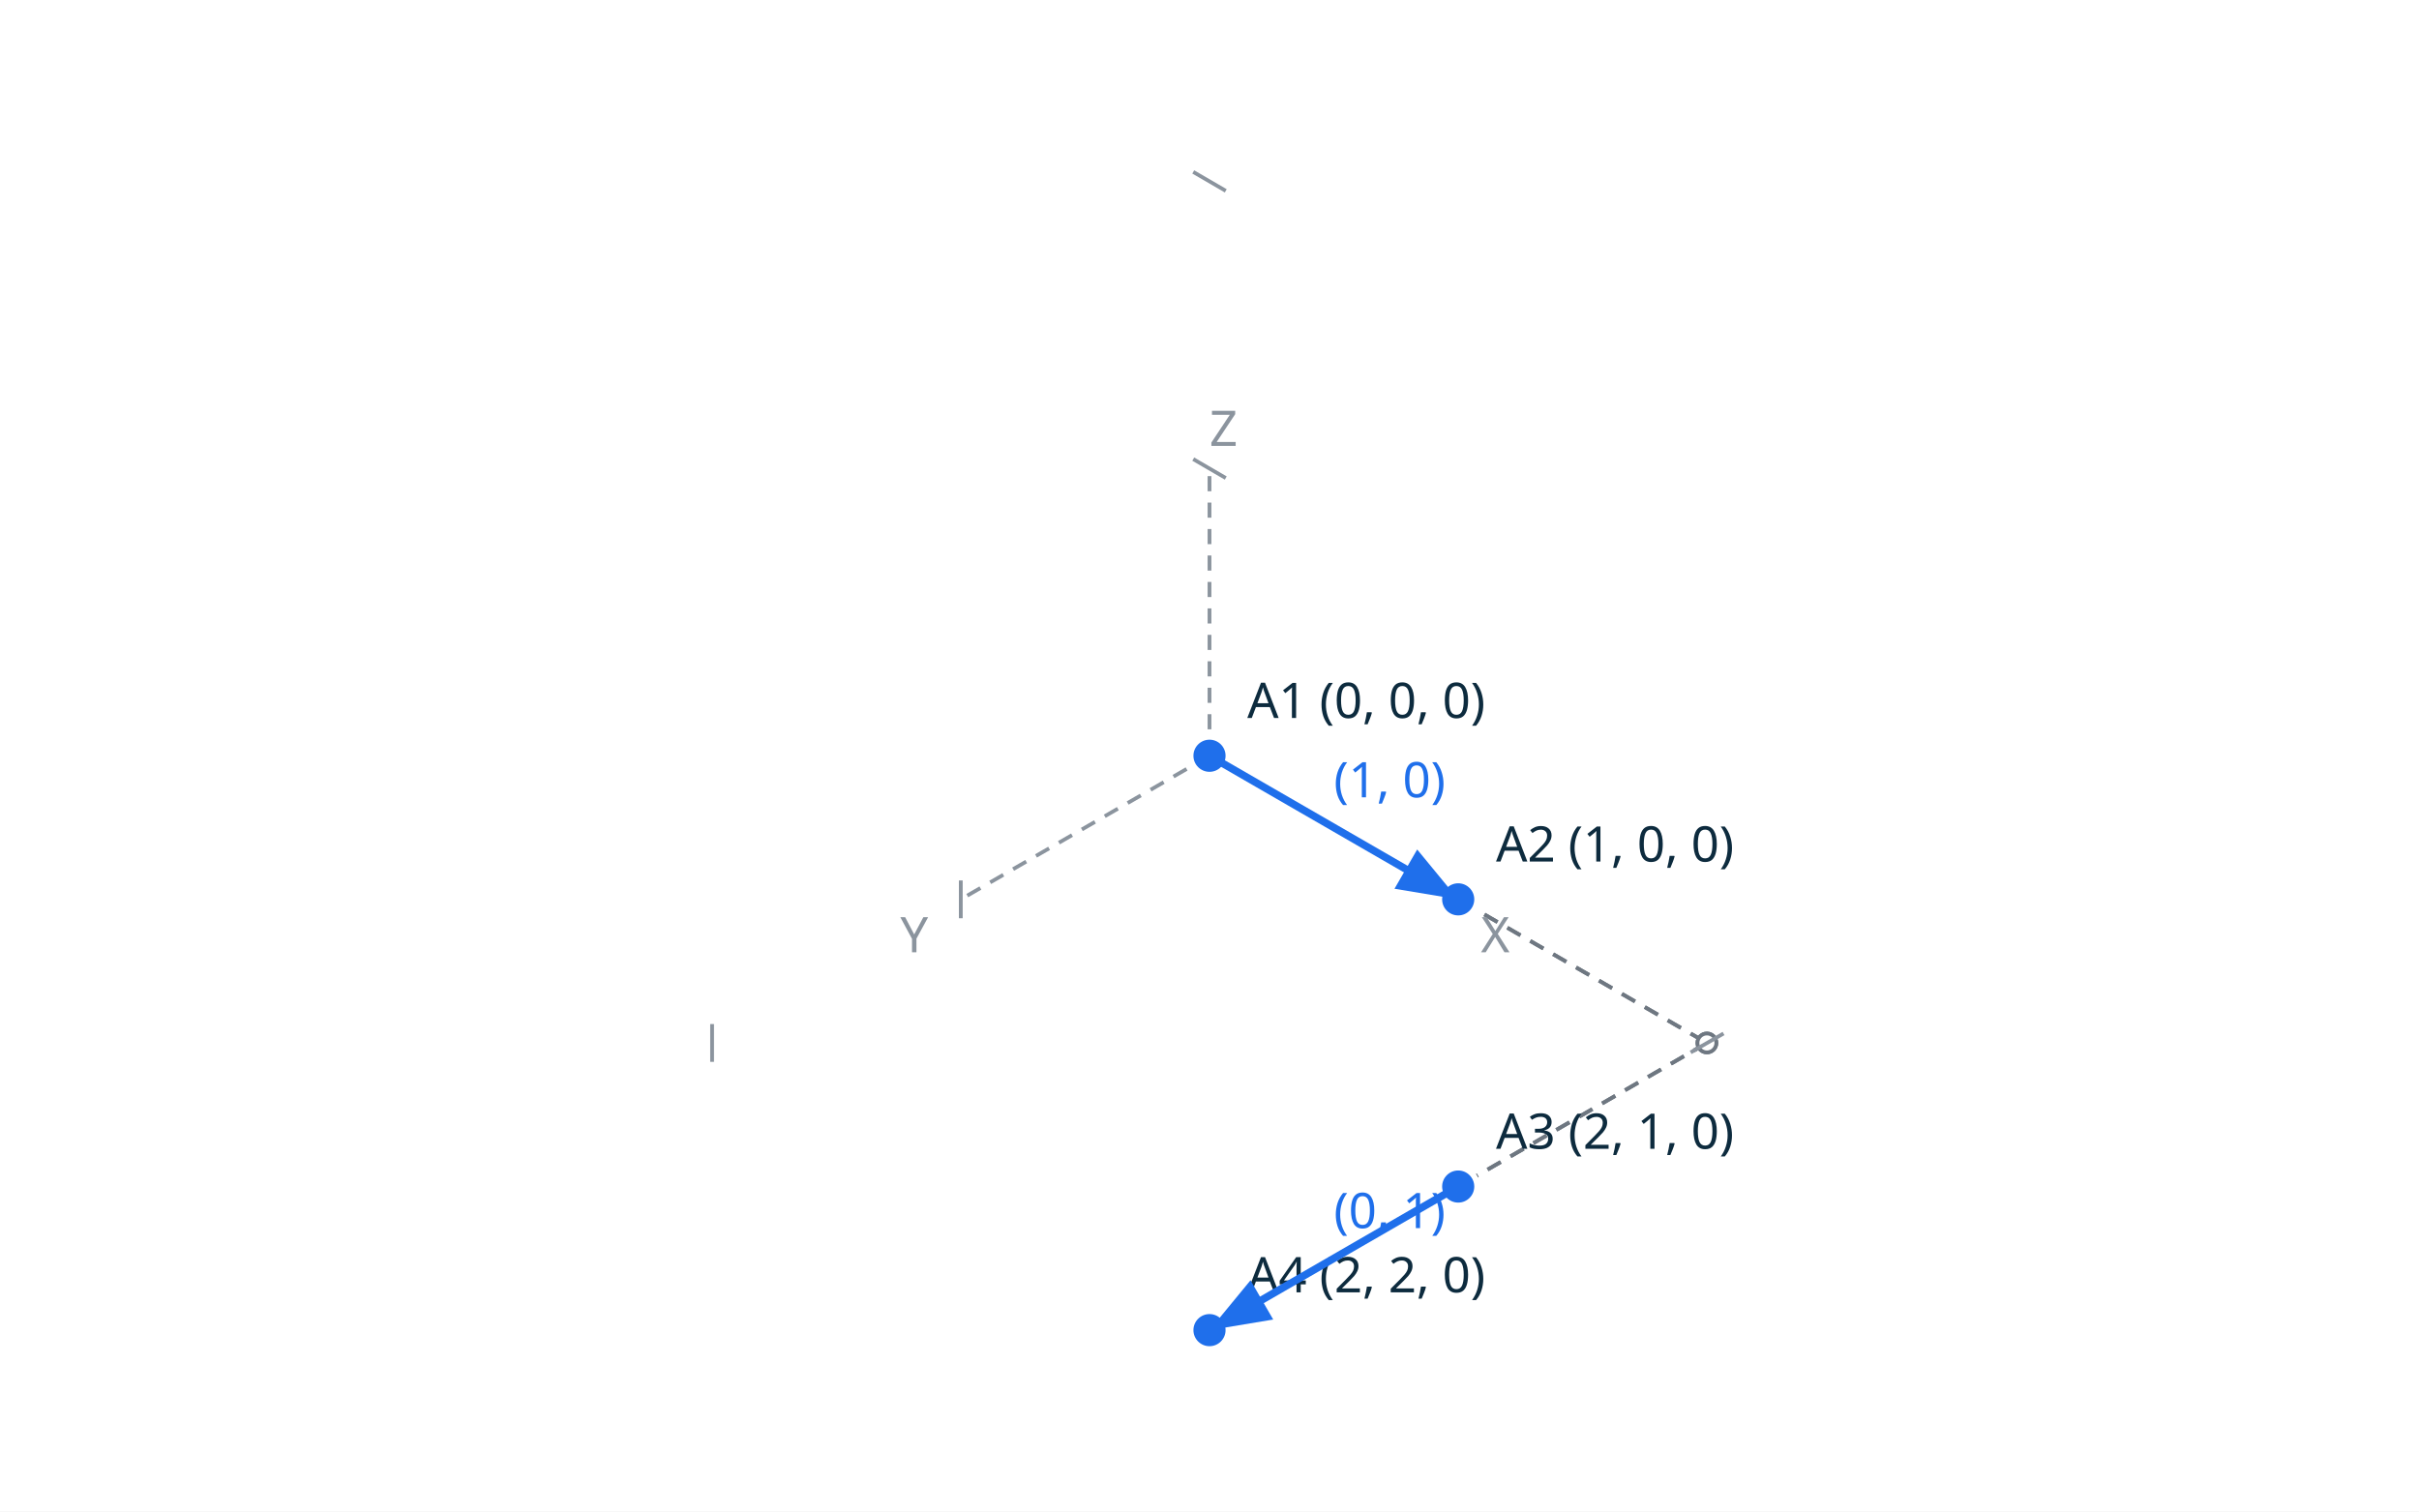
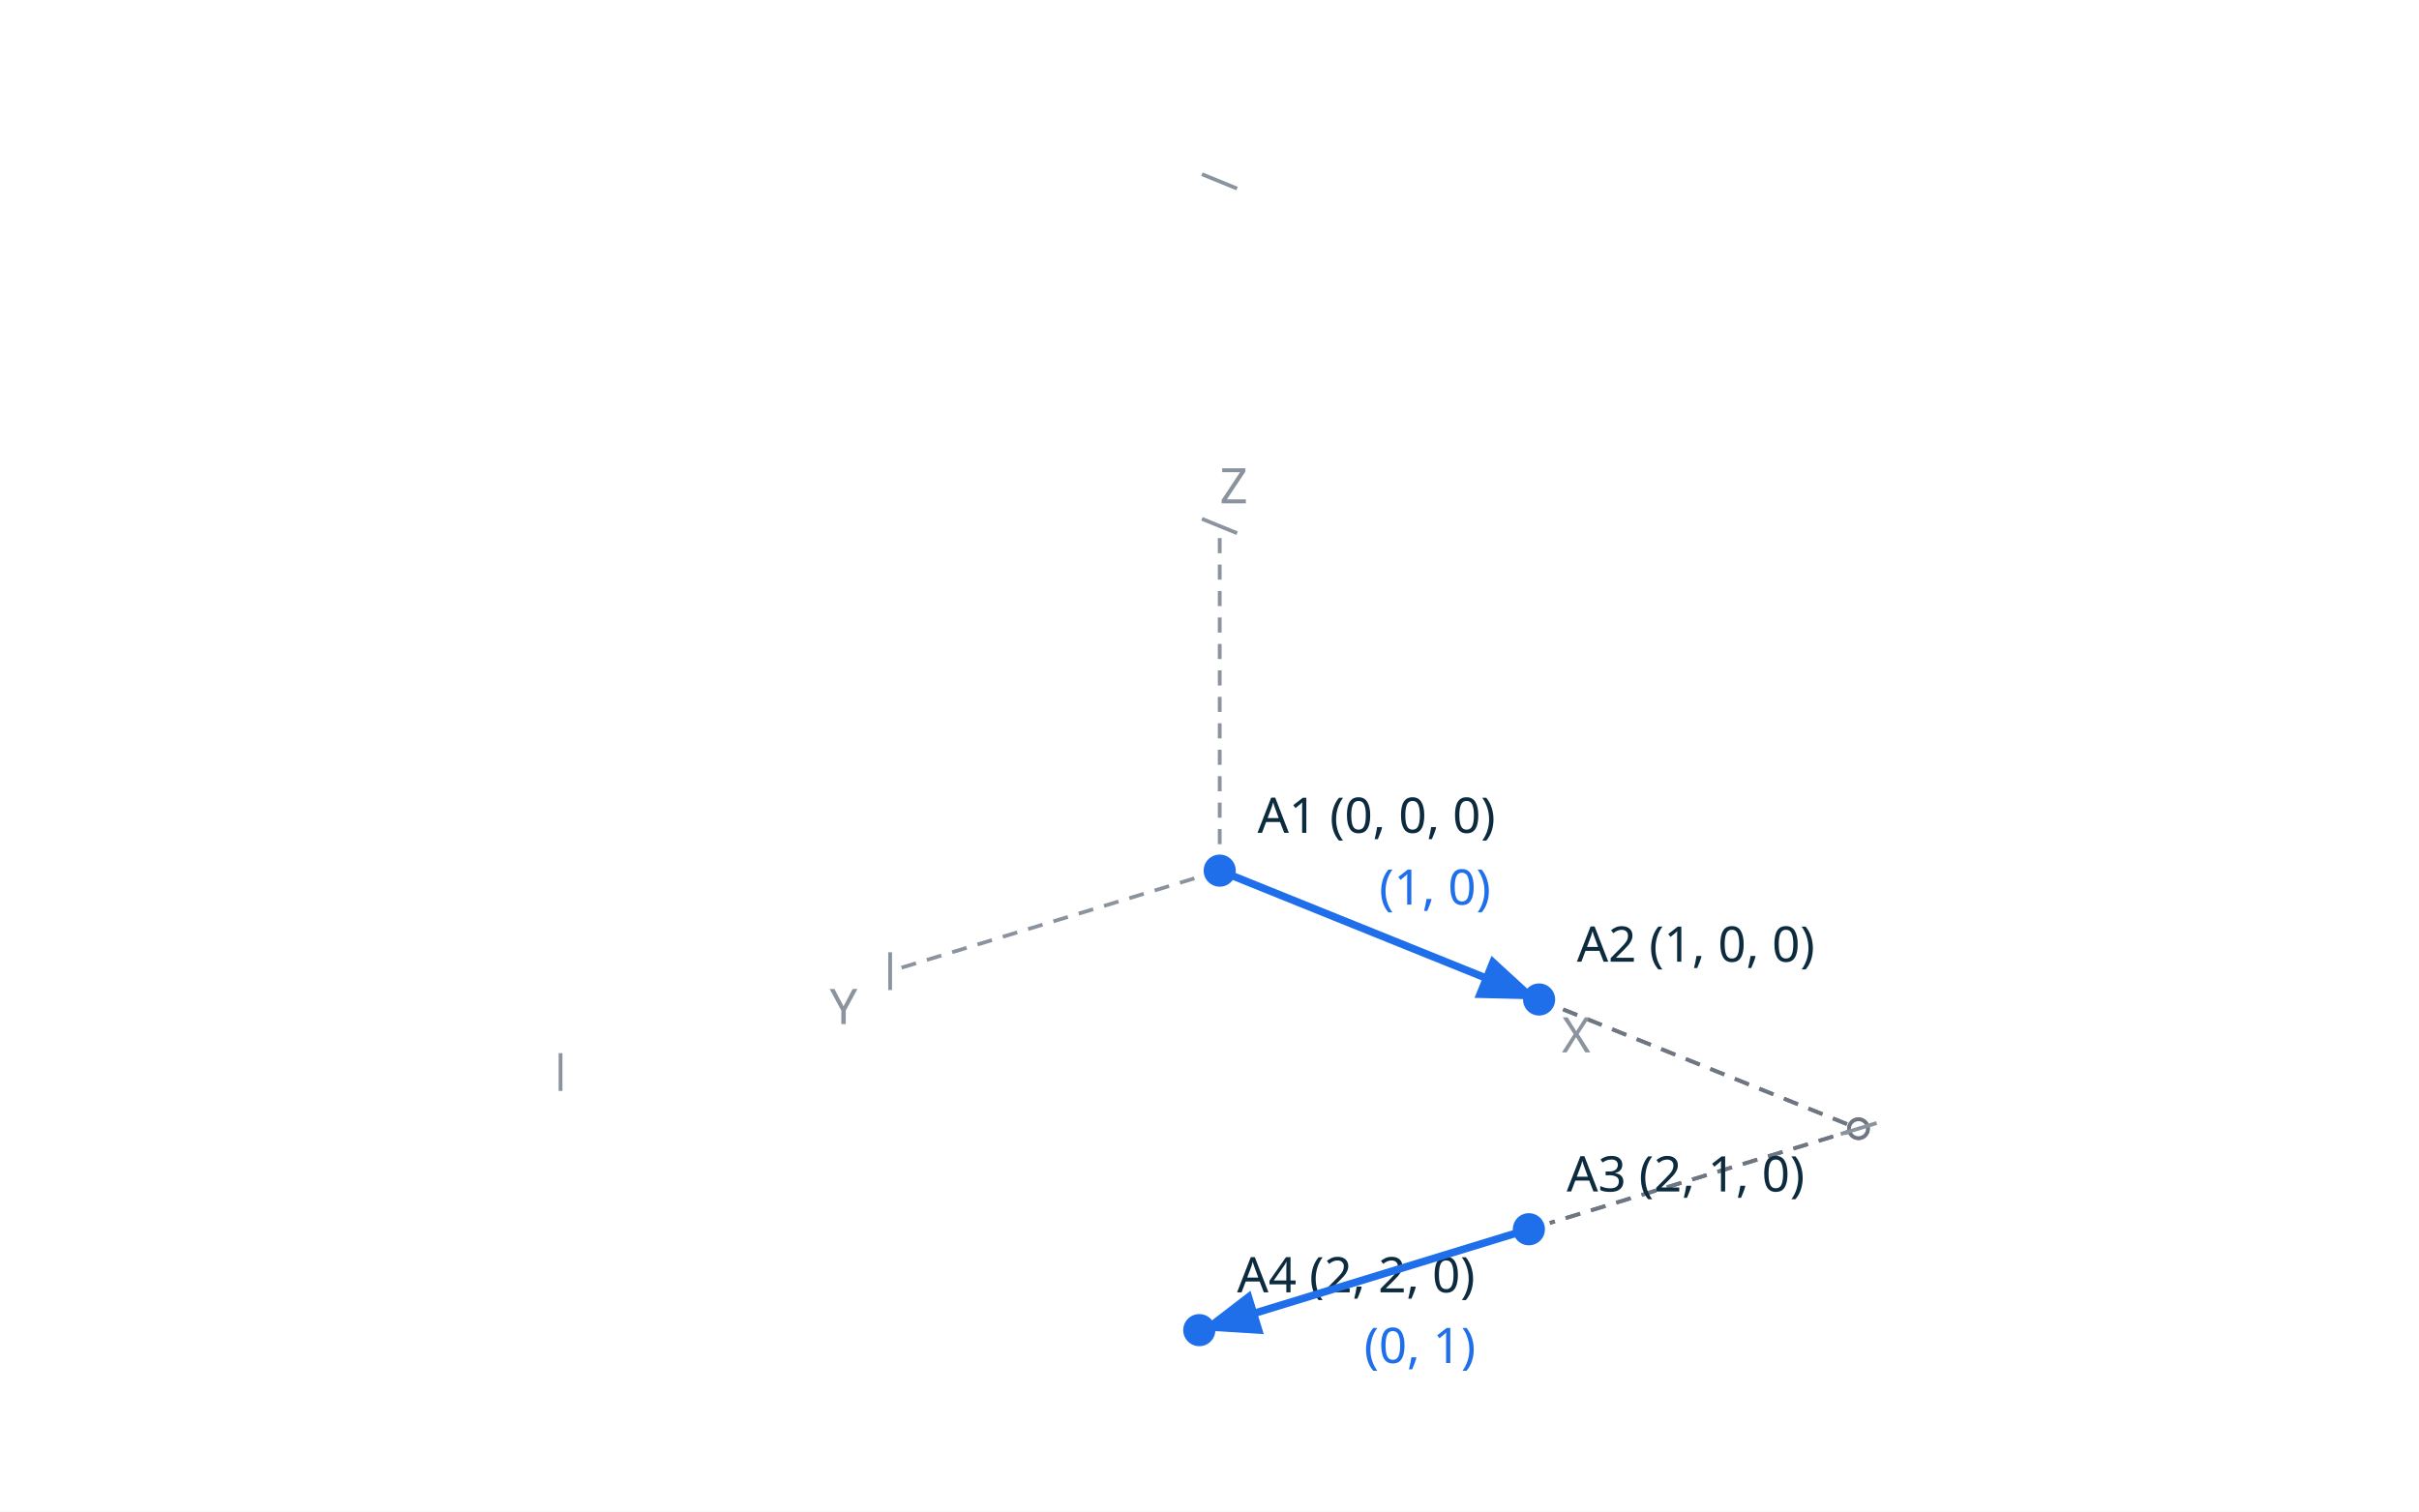
<svg xmlns="http://www.w3.org/2000/svg" viewBox="0 0 640 400" width="640" height="400">
  <rect width="640" height="400" fill="#ffffff" />
-   <circle cx="320.0" cy="200.0" r="2.5" fill="#ffffff" stroke="#6e7781" stroke-width="1.0" />
-   <circle cx="320.0" cy="200.0" r="2.5" fill="#ffffff" stroke="#6e7781" stroke-width="1.0" />
-   <line x1="320.0" y1="200.0" x2="385.8" y2="238.0" stroke="#6e7781" stroke-width="1.0" stroke-dasharray="4 3" />
-   <circle cx="385.8" cy="238.0" r="2.5" fill="#ffffff" stroke="#6e7781" stroke-width="1.0" />
-   <circle cx="385.8" cy="238.0" r="2.5" fill="#ffffff" stroke="#6e7781" stroke-width="1.0" />
-   <line x1="320.0" y1="200.0" x2="451.6" y2="276.0" stroke="#6e7781" stroke-width="1.0" stroke-dasharray="4 3" />
-   <line x1="451.6" y1="276.0" x2="385.8" y2="314.0" stroke="#6e7781" stroke-width="1.0" stroke-dasharray="4 3" />
-   <circle cx="451.6" cy="276.0" r="2.5" fill="#ffffff" stroke="#6e7781" stroke-width="1.0" />
-   <circle cx="385.8" cy="314.0" r="2.5" fill="#ffffff" stroke="#6e7781" stroke-width="1.0" />
-   <line x1="320.0" y1="200.0" x2="451.6" y2="276.0" stroke="#6e7781" stroke-width="1.0" stroke-dasharray="4 3" />
-   <line x1="451.6" y1="276.0" x2="320.0" y2="352.0" stroke="#6e7781" stroke-width="1.0" stroke-dasharray="4 3" />
-   <circle cx="451.6" cy="276.0" r="2.5" fill="#ffffff" stroke="#6e7781" stroke-width="1.0" />
-   <circle cx="320.0" cy="352.0" r="2.5" fill="#ffffff" stroke="#6e7781" stroke-width="1.0" />
-   <line x1="320.0" y1="200.0" x2="385.8" y2="238.0" stroke="#8b949e" stroke-width="1.0" stroke-dasharray="4 3" />
-   <text x="391.8" y="252.0" fill="#8b949e" font-family="sans-serif" font-size="13">X</text>
-   <line x1="320.0" y1="200.0" x2="254.2" y2="238.0" stroke="#8b949e" stroke-width="1.0" stroke-dasharray="4 3" />
-   <text x="238.2" y="252.0" fill="#8b949e" font-family="sans-serif" font-size="13">Y</text>
-   <line x1="320.0" y1="200.0" x2="320.0" y2="124.0" stroke="#8b949e" stroke-width="1.0" stroke-dasharray="4 3" />
-   <text x="320.0" y="118.0" fill="#8b949e" font-family="sans-serif" font-size="13">Z</text>
-   <circle cx="320.0" cy="200.0" r="2.5" fill="#8b949e" />
-   <line x1="390.1" y1="235.5" x2="381.5" y2="240.5" stroke="#8b949e" stroke-width="1.0" />
-   <line x1="456.0" y1="273.5" x2="447.3" y2="278.5" stroke="#8b949e" stroke-width="1.0" />
-   <line x1="254.2" y1="243.0" x2="254.2" y2="233.0" stroke="#8b949e" stroke-width="1.0" />
-   <line x1="188.4" y1="281.0" x2="188.4" y2="271.0" stroke="#8b949e" stroke-width="1.0" />
-   <line x1="315.7" y1="121.5" x2="324.3" y2="126.5" stroke="#8b949e" stroke-width="1.0" />
-   <line x1="315.7" y1="45.5" x2="324.3" y2="50.5" stroke="#8b949e" stroke-width="1.0" />
-   <circle cx="320.0" cy="200.0" r="5.0" fill="#1f6feb" stroke="#ffffff" stroke-width="1.5" />
-   <text x="330.0" y="190.0" fill="#0d2b3e" font-family="sans-serif" font-size="13">A1 (0, 0, 0)</text>
-   <circle cx="385.8" cy="238.0" r="5.0" fill="#1f6feb" stroke="#ffffff" stroke-width="1.5" />
-   <text x="395.8" y="228.0" fill="#0d2b3e" font-family="sans-serif" font-size="13">A2 (1, 0, 0)</text>
-   <circle cx="385.8" cy="314.0" r="5.0" fill="#1f6feb" stroke="#ffffff" stroke-width="1.5" />
-   <text x="395.8" y="304.0" fill="#0d2b3e" font-family="sans-serif" font-size="13">A3 (2, 1, 0)</text>
-   <circle cx="320.0" cy="352.0" r="5.0" fill="#1f6feb" stroke="#ffffff" stroke-width="1.5" />
-   <text x="330.0" y="342.0" fill="#0d2b3e" font-family="sans-serif" font-size="13">A4 (2, 2, 0)</text>
+   <circle cx="322.7" cy="230.4" r="2.5" fill="#ffffff" stroke="#6e7781" stroke-width="1.0" />
+   <circle cx="322.7" cy="230.4" r="2.5" fill="#ffffff" stroke="#6e7781" stroke-width="1.0" />
+   <line x1="322.7" y1="230.4" x2="407.2" y2="264.5" stroke="#6e7781" stroke-width="1.0" stroke-dasharray="4 3" />
+   <circle cx="407.2" cy="264.5" r="2.5" fill="#ffffff" stroke="#6e7781" stroke-width="1.0" />
+   <circle cx="407.2" cy="264.5" r="2.5" fill="#ffffff" stroke="#6e7781" stroke-width="1.0" />
+   <line x1="322.7" y1="230.4" x2="491.7" y2="298.7" stroke="#6e7781" stroke-width="1.0" stroke-dasharray="4 3" />
+   <line x1="491.7" y1="298.7" x2="404.5" y2="325.3" stroke="#6e7781" stroke-width="1.0" stroke-dasharray="4 3" />
+   <circle cx="491.7" cy="298.7" r="2.5" fill="#ffffff" stroke="#6e7781" stroke-width="1.0" />
+   <circle cx="404.5" cy="325.3" r="2.5" fill="#ffffff" stroke="#6e7781" stroke-width="1.0" />
+   <line x1="322.7" y1="230.4" x2="491.7" y2="298.7" stroke="#6e7781" stroke-width="1.0" stroke-dasharray="4 3" />
+   <line x1="491.7" y1="298.7" x2="317.3" y2="352.0" stroke="#6e7781" stroke-width="1.0" stroke-dasharray="4 3" />
+   <circle cx="491.7" cy="298.7" r="2.5" fill="#ffffff" stroke="#6e7781" stroke-width="1.0" />
+   <circle cx="317.3" cy="352.0" r="2.5" fill="#ffffff" stroke="#6e7781" stroke-width="1.0" />
+   <line x1="322.7" y1="230.4" x2="407.2" y2="264.5" stroke="#8b949e" stroke-width="1.0" stroke-dasharray="4 3" />
+   <text x="413.2" y="278.5" fill="#8b949e" font-family="sans-serif" font-size="13">X</text>
+   <line x1="322.7" y1="230.4" x2="235.5" y2="257.0" stroke="#8b949e" stroke-width="1.0" stroke-dasharray="4 3" />
+   <text x="219.5" y="271.0" fill="#8b949e" font-family="sans-serif" font-size="13">Y</text>
+   <line x1="322.7" y1="230.4" x2="322.7" y2="139.2" stroke="#8b949e" stroke-width="1.0" stroke-dasharray="4 3" />
+   <text x="322.7" y="133.2" fill="#8b949e" font-family="sans-serif" font-size="13">Z</text>
+   <circle cx="322.7" cy="230.4" r="2.5" fill="#8b949e" />
+   <line x1="412.0" y1="263.1" x2="402.4" y2="266.0" stroke="#8b949e" stroke-width="1.0" />
+   <line x1="496.5" y1="297.2" x2="487.0" y2="300.1" stroke="#8b949e" stroke-width="1.0" />
+   <line x1="235.5" y1="262.0" x2="235.5" y2="252.0" stroke="#8b949e" stroke-width="1.0" />
+   <line x1="148.3" y1="288.7" x2="148.3" y2="278.7" stroke="#8b949e" stroke-width="1.0" />
+   <line x1="318.0" y1="137.3" x2="327.3" y2="141.1" stroke="#8b949e" stroke-width="1.0" />
+   <line x1="318.0" y1="46.1" x2="327.3" y2="49.9" stroke="#8b949e" stroke-width="1.0" />
+   <circle cx="322.7" cy="230.4" r="5.0" fill="#1f6feb" stroke="#ffffff" stroke-width="1.5" />
+   <text x="332.7" y="220.4" fill="#0d2b3e" font-family="sans-serif" font-size="13">A1 (0, 0, 0)</text>
+   <circle cx="407.2" cy="264.5" r="5.0" fill="#1f6feb" stroke="#ffffff" stroke-width="1.5" />
+   <text x="417.2" y="254.5" fill="#0d2b3e" font-family="sans-serif" font-size="13">A2 (1, 0, 0)</text>
+   <circle cx="404.5" cy="325.3" r="5.0" fill="#1f6feb" stroke="#ffffff" stroke-width="1.5" />
+   <text x="414.5" y="315.3" fill="#0d2b3e" font-family="sans-serif" font-size="13">A3 (2, 1, 0)</text>
+   <circle cx="317.3" cy="352.0" r="5.0" fill="#1f6feb" stroke="#ffffff" stroke-width="1.5" />
+   <text x="327.3" y="342.0" fill="#0d2b3e" font-family="sans-serif" font-size="13">A4 (2, 2, 0)</text>
  <defs>
    <marker id="arrow" markerWidth="10" markerHeight="10" refX="8" refY="3" orient="auto">
      <path d="M0,0 L8,3 L0,6 z" fill="#1a7f37" />
    </marker>
    <marker id="arrow1" markerWidth="10" markerHeight="10" refX="8" refY="3" orient="auto">
      <path d="M0,0 L8,3 L0,6 z" fill="#1f6feb" />
    </marker>
  </defs>
-   <line x1="320.0" y1="200.0" x2="385.8" y2="238.0" stroke="#1f6feb" stroke-width="2.0" marker-end="url(#arrow1)" />
-   <text x="352.9" y="211.0" fill="#1f6feb" font-family="sans-serif" font-size="13">(1, 0)</text>
-   <line x1="385.8" y1="314.0" x2="320.0" y2="352.0" stroke="#1f6feb" stroke-width="2.0" marker-end="url(#arrow1)" />
-   <text x="352.9" y="325.0" fill="#1f6feb" font-family="sans-serif" font-size="13">(0, 1)</text>
+   <line x1="322.7" y1="230.4" x2="407.2" y2="264.5" stroke="#1f6feb" stroke-width="2.0" marker-end="url(#arrow1)" />
+   <text x="364.9" y="239.4" fill="#1f6feb" font-family="sans-serif" font-size="13">(1, 0)</text>
+   <line x1="404.5" y1="325.3" x2="317.3" y2="352.0" stroke="#1f6feb" stroke-width="2.0" marker-end="url(#arrow1)" />
+   <text x="360.9" y="360.7" fill="#1f6feb" font-family="sans-serif" font-size="13">(0, 1)</text>
</svg>
